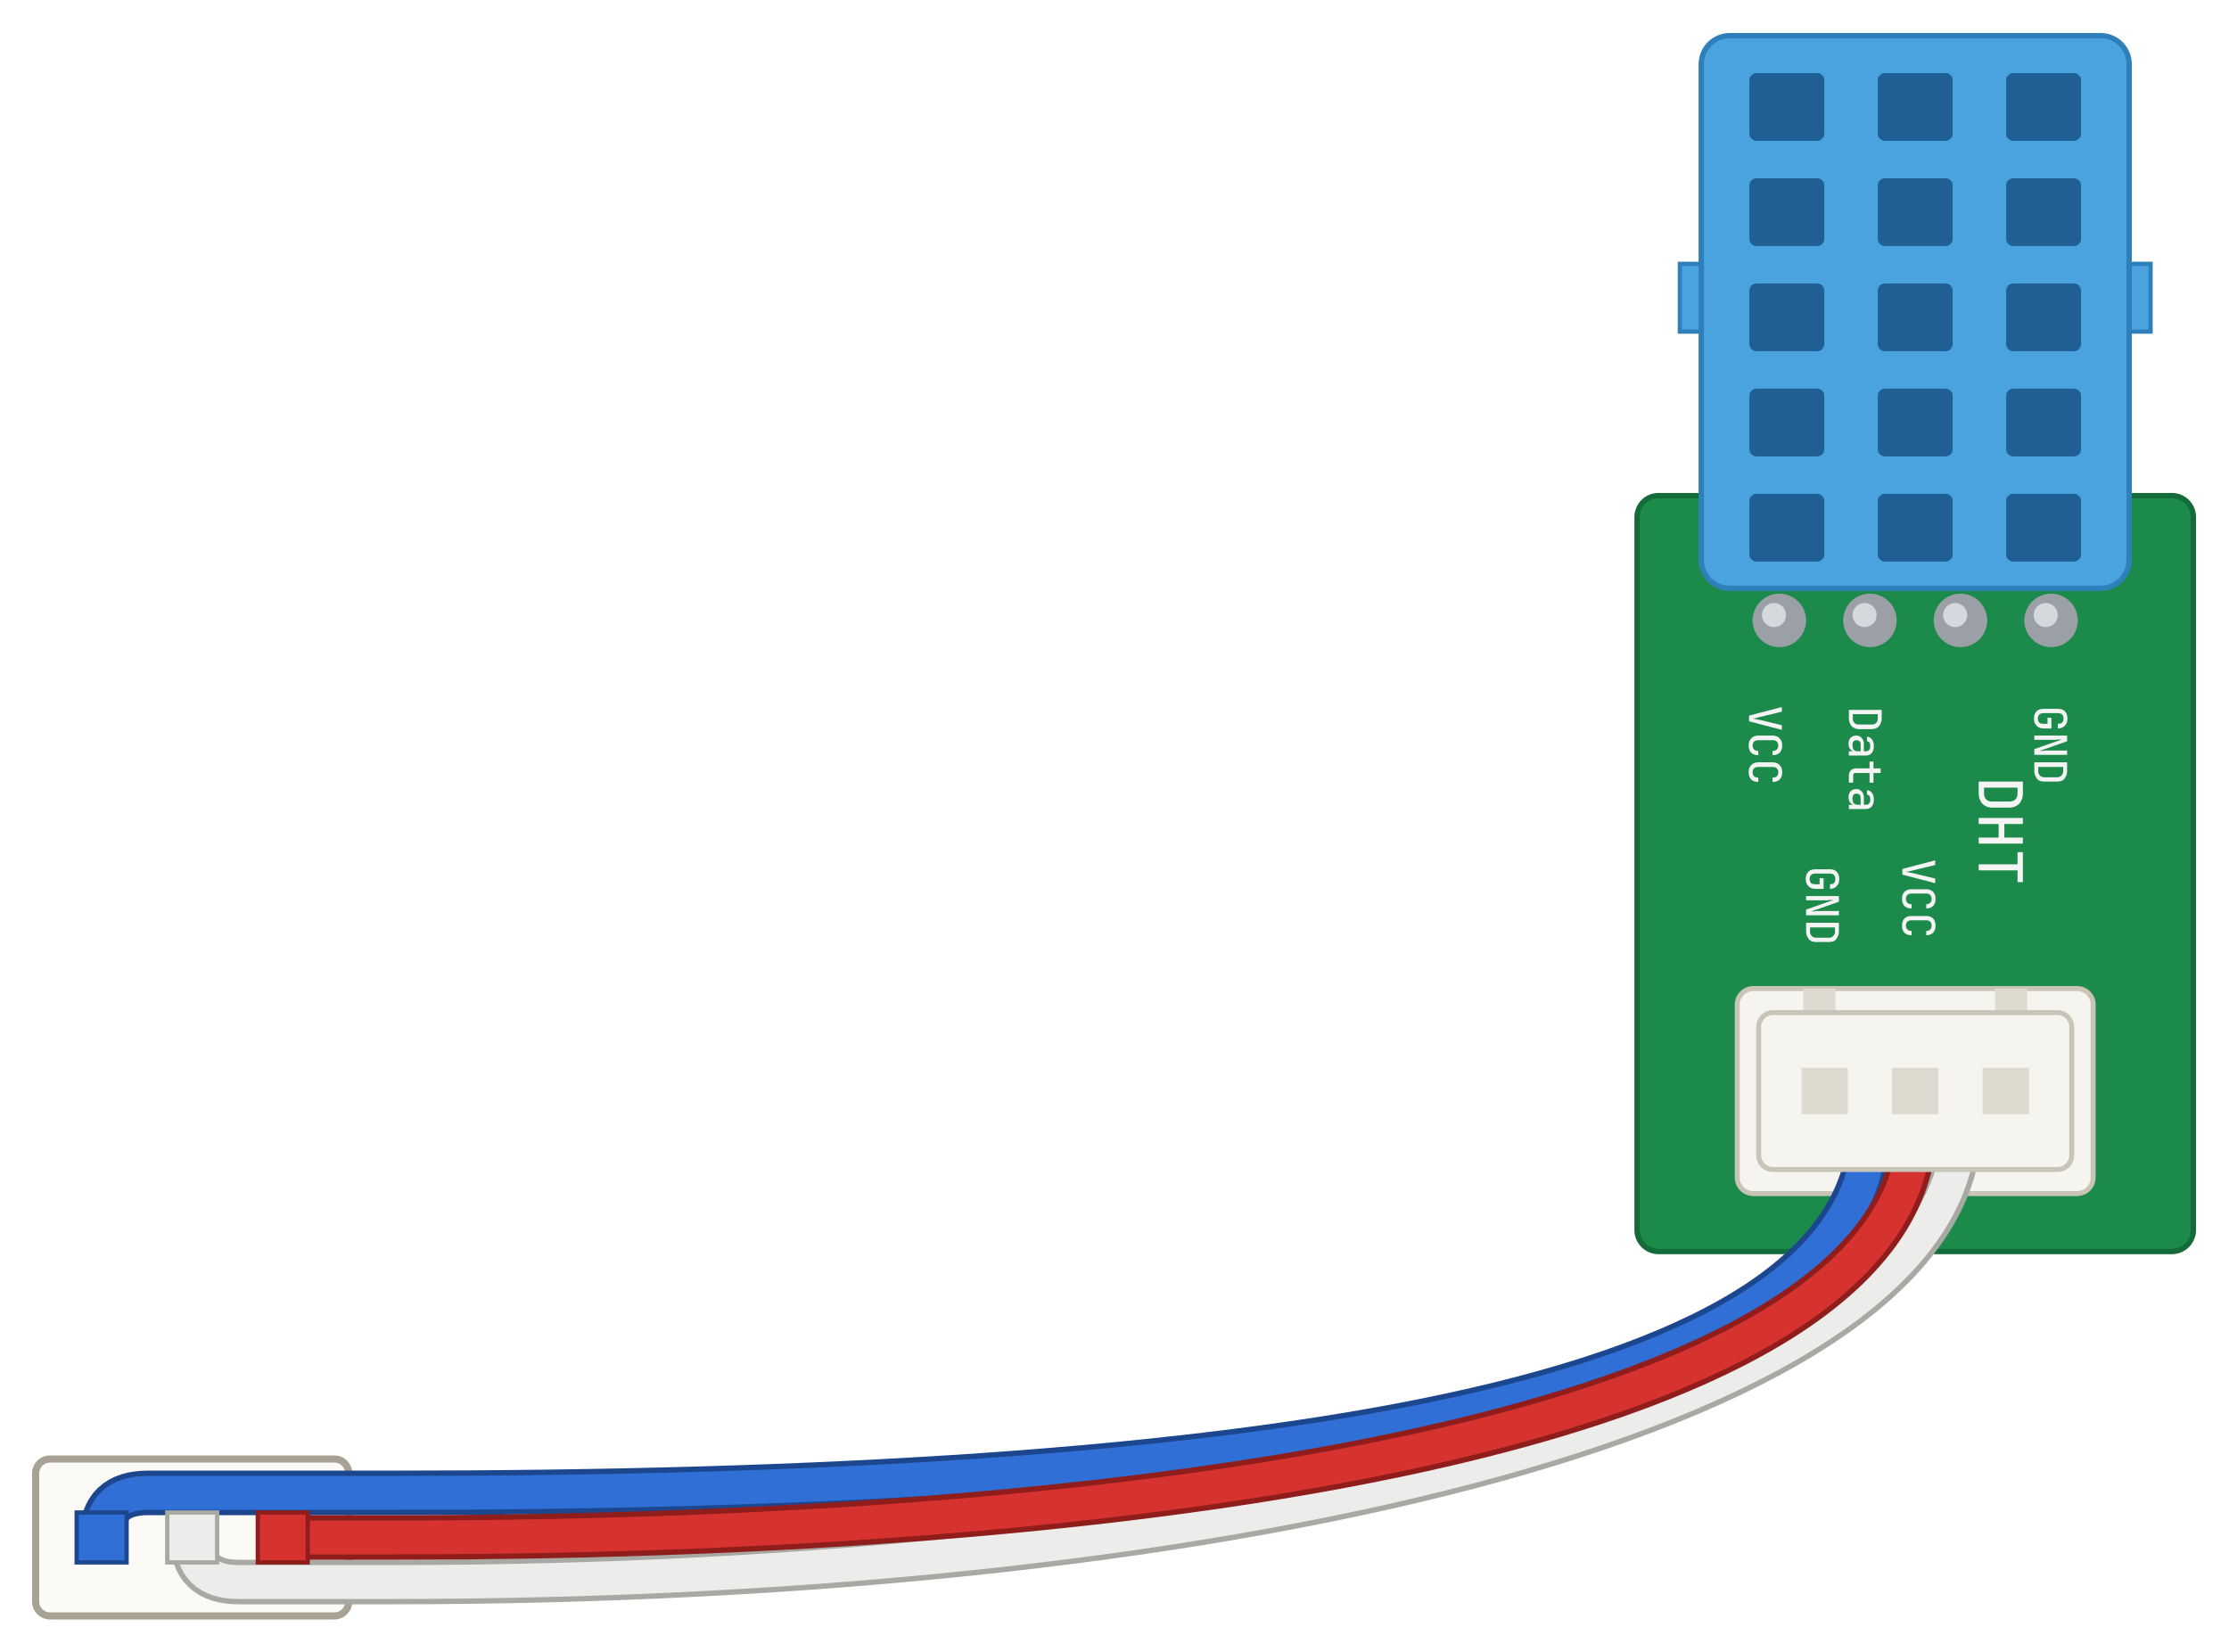
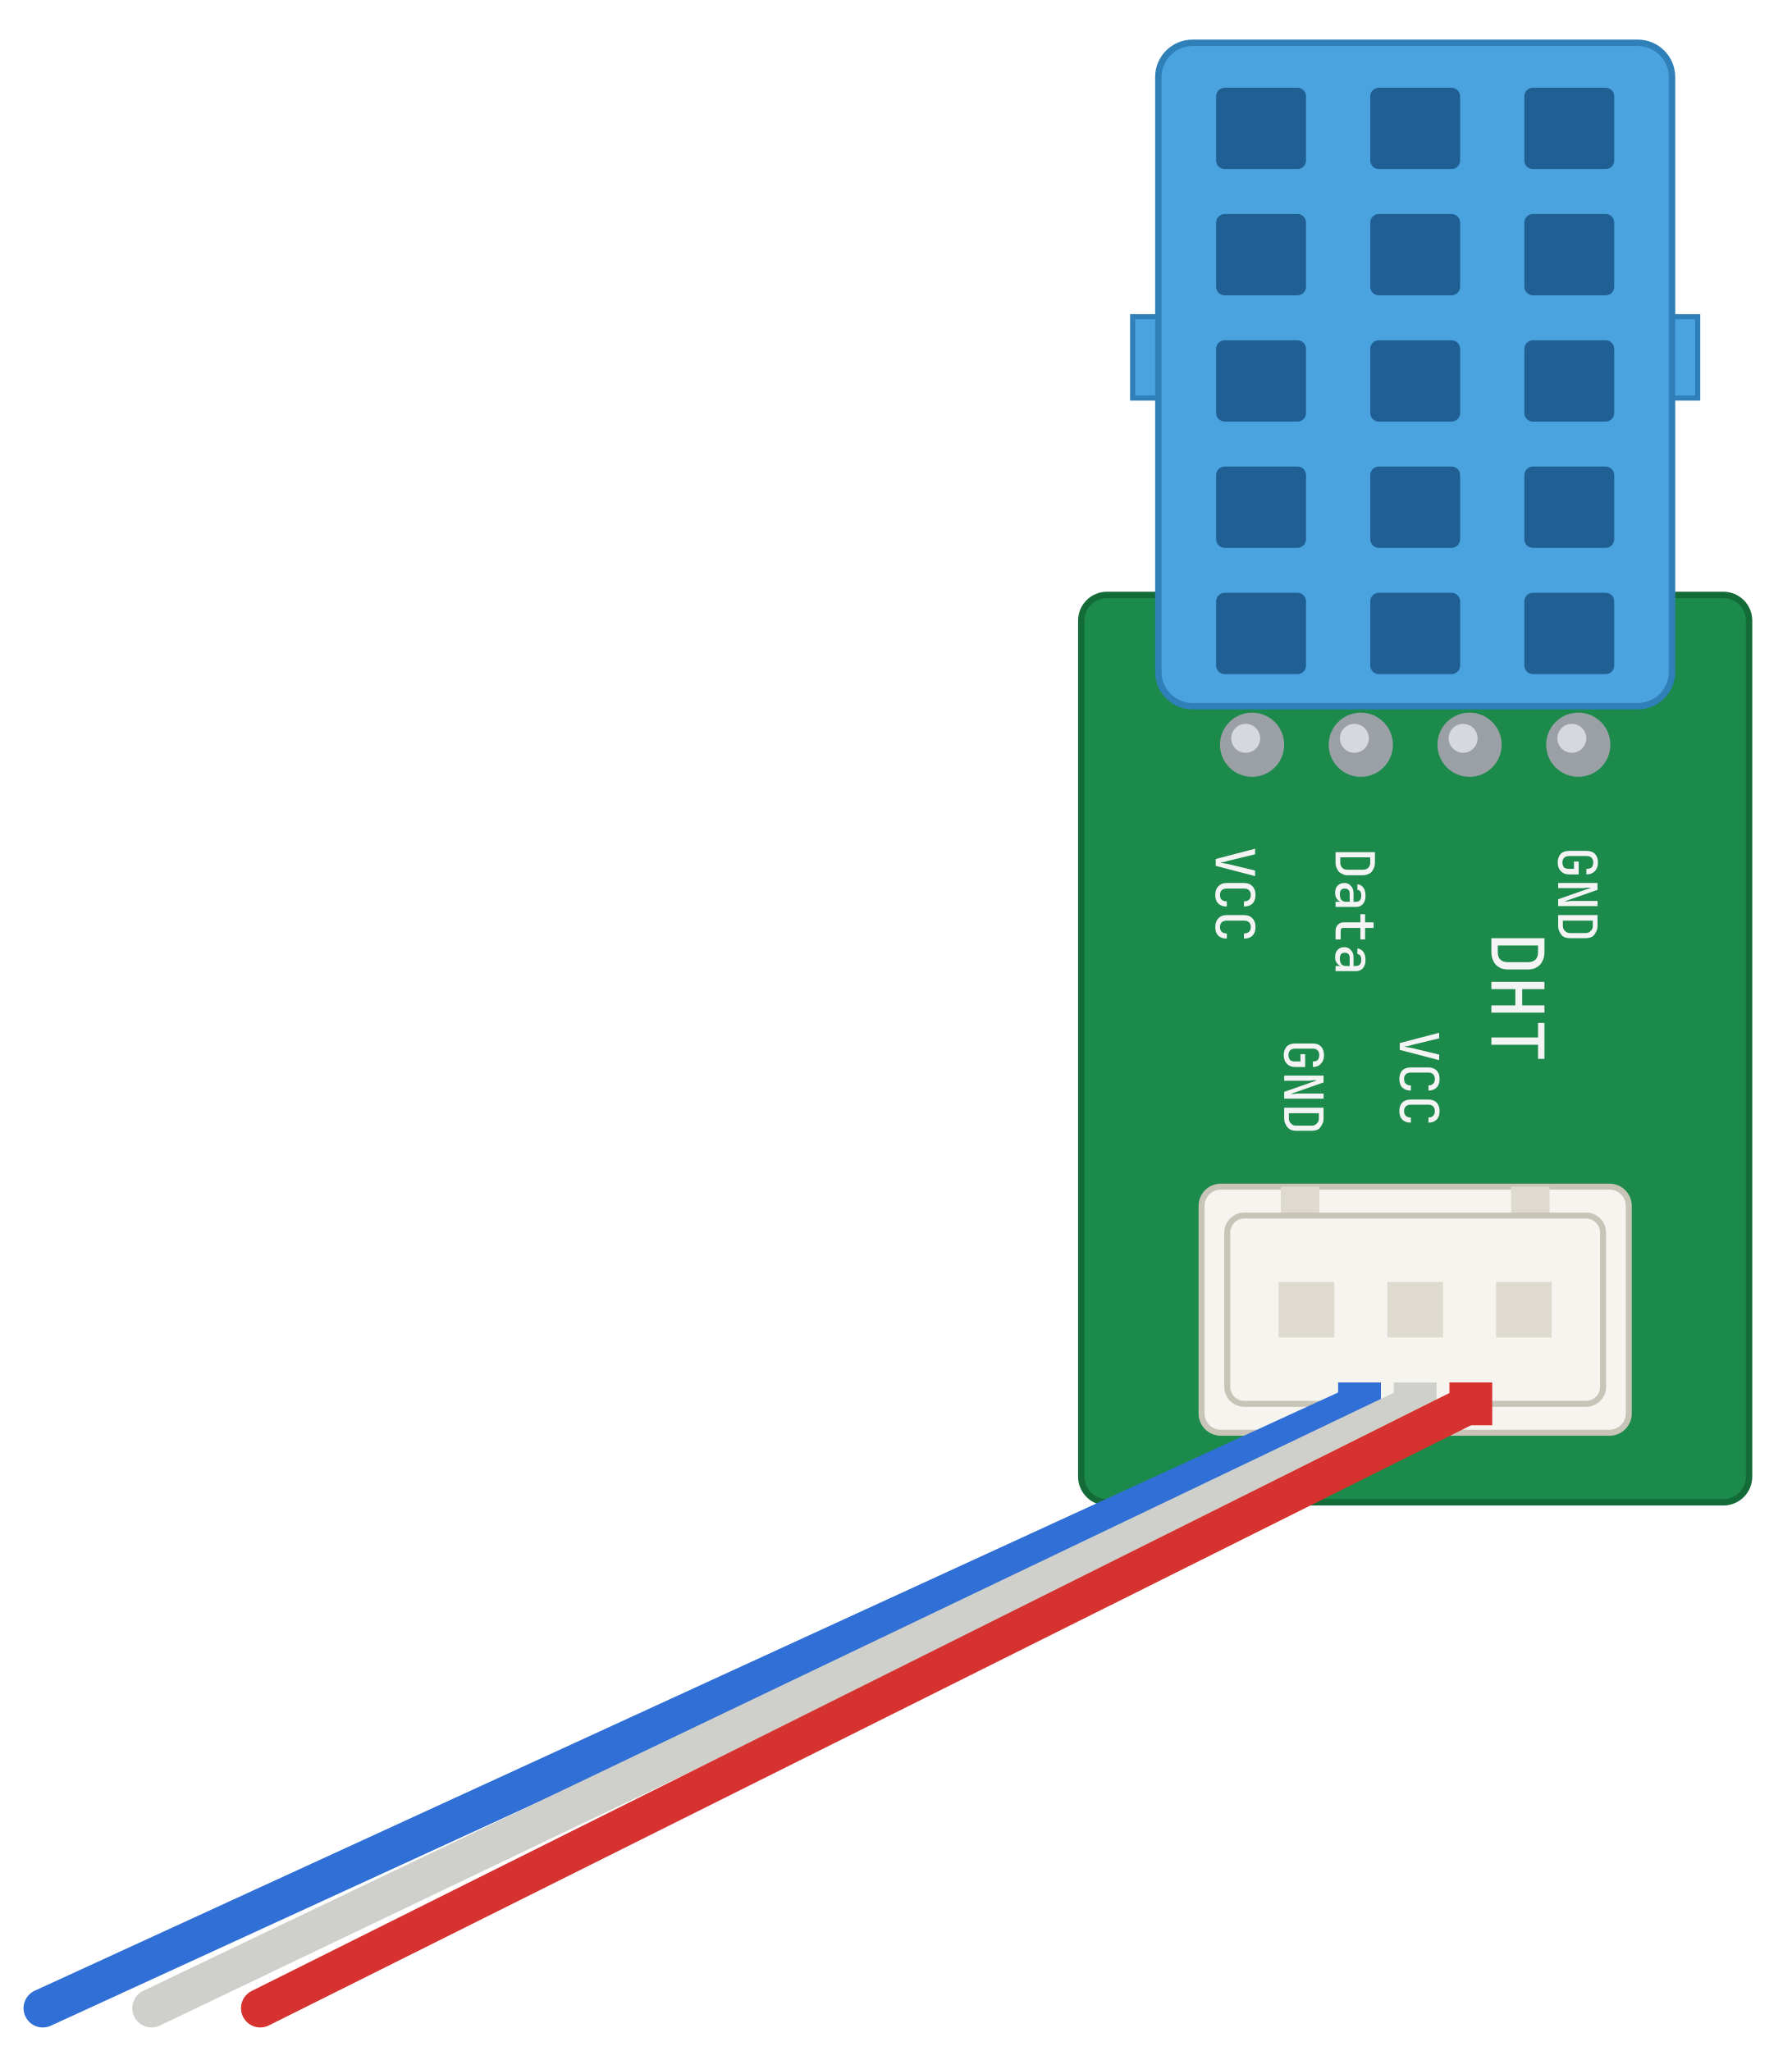
- <svg xmlns="http://www.w3.org/2000/svg" version="1.1" width="62.51mm" height="46.32mm" viewBox="0 0 62.51 46.32">
+ <svg xmlns="http://www.w3.org/2000/svg" version="1.1" width="41.86mm" height="47.92mm" viewBox="0 0 41.86 47.92">
  <g id="breadboard">
-     <g transform="translate(-66.09,14)">
-       <g transform="translate(111,-14)">
+     <g transform="translate(-67.94,17.8)">
+       <g transform="translate(92.2,-17.8)">
        <rect x="1" y="13.9" width="15.6" height="21.2" fill="#1c8a4a" rx="0.6" stroke="#136b38" stroke-width="0.15" />
        <circle cx="4.99" cy="17.4" r="0.75" fill="#9aa0a6" />
        <circle cx="4.84" cy="17.25" r="0.338" fill="#d5d9dd" />
        <circle cx="7.53" cy="17.4" r="0.75" fill="#9aa0a6" />
        <circle cx="7.38" cy="17.25" r="0.338" fill="#d5d9dd" />
        <circle cx="10.07" cy="17.4" r="0.75" fill="#9aa0a6" />
        <circle cx="9.92" cy="17.25" r="0.338" fill="#d5d9dd" />
        <circle cx="12.61" cy="17.4" r="0.75" fill="#9aa0a6" />
        <circle cx="12.46" cy="17.25" r="0.338" fill="#d5d9dd" />
        <path d="M4.14 20.07 5.06 19.83V19.96L4.44 20.11Q4.38 20.13 4.33 20.14Q4.27 20.15 4.25 20.15Q4.27 20.16 4.33 20.17Q4.38 20.18 4.44 20.19L5.06 20.34V20.47L4.14 20.23ZM4.13 20.91Q4.13 20.78 4.2 20.71Q4.27 20.63 4.4 20.63H4.8Q4.93 20.63 5 20.71Q5.07 20.78 5.07 20.91Q5.07 21.04 5 21.11Q4.93 21.18 4.8 21.18V21.06Q4.88 21.06 4.92 21.02Q4.96 20.98 4.96 20.91Q4.96 20.84 4.92 20.8Q4.88 20.76 4.8 20.76H4.4Q4.32 20.76 4.28 20.8Q4.24 20.84 4.24 20.91Q4.24 20.98 4.28 21.02Q4.32 21.06 4.4 21.06V21.18Q4.27 21.18 4.2 21.11Q4.13 21.04 4.13 20.91ZM4.13 21.66Q4.13 21.53 4.2 21.46Q4.27 21.38 4.4 21.38H4.8Q4.93 21.38 5 21.46Q5.07 21.53 5.07 21.66Q5.07 21.79 5 21.86Q4.93 21.93 4.8 21.93V21.81Q4.88 21.81 4.92 21.77Q4.96 21.73 4.96 21.66Q4.96 21.59 4.92 21.55Q4.88 21.51 4.8 21.51H4.4Q4.32 21.51 4.28 21.55Q4.24 21.59 4.24 21.66Q4.24 21.73 4.28 21.77Q4.32 21.81 4.4 21.81V21.93Q4.27 21.93 4.2 21.86Q4.13 21.79 4.13 21.66Z" fill="#f4f4f4" />
        <path d="M6.94 19.91H7.86V20.16Q7.86 20.24 7.82 20.31Q7.79 20.38 7.73 20.41Q7.66 20.45 7.58 20.45H7.22Q7.14 20.45 7.08 20.41Q7.01 20.38 6.98 20.31Q6.94 20.24 6.94 20.16ZM7.05 20.03V20.16Q7.05 20.23 7.1 20.28Q7.14 20.32 7.22 20.32H7.58Q7.66 20.32 7.7 20.28Q7.75 20.23 7.75 20.16V20.03ZM6.93 20.86Q6.93 20.75 6.99 20.69Q7.05 20.63 7.15 20.63Q7.24 20.63 7.3 20.7Q7.36 20.76 7.36 20.87V21.07H7.41Q7.54 21.07 7.54 20.93Q7.54 20.86 7.52 20.83Q7.49 20.79 7.45 20.79V20.66Q7.54 20.67 7.59 20.74Q7.64 20.81 7.64 20.93Q7.64 21.05 7.58 21.12Q7.52 21.19 7.42 21.19H6.94V21.07H7.07V21.07Q7.01 21.06 6.97 21Q6.93 20.95 6.93 20.86ZM7.04 20.89Q7.04 20.97 7.07 21.02Q7.11 21.07 7.18 21.07H7.27V20.88Q7.27 20.82 7.24 20.79Q7.21 20.76 7.15 20.76Q7.1 20.76 7.07 20.79Q7.04 20.83 7.04 20.89ZM6.94 21.74Q6.94 21.66 7 21.6Q7.05 21.55 7.13 21.55H7.52V21.36H7.63V21.55H7.83V21.68H7.63V21.95H7.52V21.68H7.13Q7.1 21.68 7.08 21.69Q7.06 21.71 7.06 21.75V21.95H6.94ZM6.93 22.36Q6.93 22.25 6.99 22.19Q7.05 22.13 7.15 22.13Q7.24 22.13 7.3 22.2Q7.36 22.26 7.36 22.37V22.57H7.41Q7.54 22.57 7.54 22.43Q7.54 22.36 7.52 22.33Q7.49 22.29 7.45 22.29V22.16Q7.54 22.17 7.59 22.24Q7.64 22.31 7.64 22.43Q7.64 22.55 7.58 22.62Q7.52 22.69 7.42 22.69H6.94V22.57H7.07V22.57Q7.01 22.56 6.97 22.5Q6.93 22.45 6.93 22.36ZM7.04 22.39Q7.04 22.47 7.07 22.52Q7.11 22.57 7.18 22.57H7.27V22.38Q7.27 22.32 7.24 22.29Q7.21 22.26 7.15 22.26Q7.1 22.26 7.07 22.29Q7.04 22.33 7.04 22.39Z" fill="#f4f4f4" />
        <path d="M12.13 20.15Q12.13 20.03 12.2 19.95Q12.27 19.88 12.4 19.88H12.8Q12.93 19.88 13 19.95Q13.07 20.03 13.07 20.15Q13.07 20.28 13 20.35Q12.93 20.43 12.8 20.43V20.3Q12.88 20.3 12.92 20.27Q12.96 20.22 12.96 20.15Q12.96 20.08 12.92 20.04Q12.88 20 12.8 20H12.4Q12.32 20 12.28 20.04Q12.24 20.08 12.24 20.15Q12.24 20.22 12.28 20.27Q12.32 20.3 12.4 20.3H12.51V20.13H12.62V20.43H12.4Q12.27 20.43 12.2 20.35Q12.13 20.28 12.13 20.15ZM12.14 20.63H13.06V20.79L12.29 21.06Q12.32 21.06 12.37 21.06Q12.41 21.05 12.47 21.05Q12.52 21.05 12.56 21.05H13.06V21.17H12.14V21.01L12.91 20.74Q12.88 20.74 12.83 20.74Q12.79 20.74 12.74 20.75Q12.68 20.75 12.64 20.75H12.14ZM12.14 21.38H13.06V21.63Q13.06 21.72 13.02 21.78Q12.99 21.85 12.93 21.89Q12.86 21.92 12.78 21.92H12.42Q12.34 21.92 12.27 21.89Q12.21 21.85 12.18 21.78Q12.14 21.72 12.14 21.63ZM12.25 21.51V21.63Q12.25 21.71 12.3 21.75Q12.34 21.8 12.42 21.8H12.78Q12.86 21.8 12.9 21.75Q12.95 21.71 12.95 21.63V21.51Z" fill="#f4f4f4" />
        <path d="M8.44 24.37 9.36 24.13V24.26L8.74 24.41Q8.68 24.43 8.63 24.44Q8.57 24.45 8.54 24.45Q8.57 24.46 8.63 24.47Q8.68 24.48 8.74 24.49L9.36 24.64V24.77L8.44 24.53ZM8.43 25.21Q8.43 25.08 8.5 25.01Q8.57 24.94 8.7 24.94H9.11Q9.23 24.94 9.3 25.01Q9.37 25.08 9.37 25.21Q9.37 25.34 9.3 25.41Q9.23 25.48 9.11 25.48V25.36Q9.18 25.36 9.22 25.32Q9.26 25.28 9.26 25.21Q9.26 25.14 9.22 25.1Q9.18 25.06 9.11 25.06H8.7Q8.62 25.06 8.58 25.1Q8.54 25.14 8.54 25.21Q8.54 25.28 8.58 25.32Q8.62 25.36 8.7 25.36V25.48Q8.57 25.48 8.5 25.41Q8.43 25.34 8.43 25.21ZM8.43 25.96Q8.43 25.83 8.5 25.76Q8.57 25.69 8.7 25.69H9.11Q9.23 25.69 9.3 25.76Q9.37 25.83 9.37 25.96Q9.37 26.09 9.3 26.16Q9.23 26.23 9.11 26.23V26.11Q9.18 26.11 9.22 26.07Q9.26 26.03 9.26 25.96Q9.26 25.89 9.22 25.85Q9.18 25.81 9.11 25.81H8.7Q8.62 25.81 8.58 25.85Q8.54 25.89 8.54 25.96Q8.54 26.03 8.58 26.07Q8.62 26.11 8.7 26.11V26.23Q8.57 26.23 8.5 26.16Q8.43 26.09 8.43 25.96Z" fill="#f4f4f4" />
        <path d="M5.73 24.65Q5.73 24.53 5.8 24.45Q5.87 24.38 6 24.38H6.41Q6.53 24.38 6.6 24.45Q6.67 24.53 6.67 24.65Q6.67 24.78 6.6 24.85Q6.53 24.93 6.41 24.93V24.8Q6.48 24.8 6.52 24.77Q6.56 24.72 6.56 24.65Q6.56 24.58 6.52 24.54Q6.48 24.5 6.41 24.5H6Q5.92 24.5 5.88 24.54Q5.84 24.58 5.84 24.65Q5.84 24.72 5.88 24.77Q5.92 24.8 6 24.8H6.12V24.63H6.23V24.93H6Q5.87 24.93 5.8 24.85Q5.73 24.78 5.73 24.65ZM5.74 25.13H6.66V25.29L5.89 25.56Q5.92 25.56 5.97 25.56Q6.02 25.55 6.07 25.55Q6.12 25.55 6.17 25.55H6.66V25.67H5.74V25.51L6.51 25.24Q6.48 25.24 6.43 25.24Q6.39 25.24 6.34 25.25Q6.29 25.25 6.24 25.25H5.74ZM5.74 25.88H6.66V26.13Q6.66 26.22 6.62 26.28Q6.59 26.35 6.53 26.39Q6.46 26.42 6.38 26.42H6.02Q5.94 26.42 5.88 26.39Q5.81 26.35 5.78 26.28Q5.74 26.22 5.74 26.13ZM5.85 26.01V26.13Q5.85 26.21 5.9 26.25Q5.94 26.3 6.02 26.3H6.38Q6.46 26.3 6.5 26.25Q6.55 26.21 6.55 26.13V26.01Z" fill="#f4f4f4" />
        <path d="M10.58 21.92H11.82V22.25Q11.82 22.37 11.77 22.46Q11.73 22.55 11.64 22.6Q11.56 22.65 11.44 22.65H10.96Q10.84 22.65 10.76 22.6Q10.67 22.55 10.63 22.46Q10.58 22.37 10.58 22.25ZM10.73 22.09V22.25Q10.73 22.36 10.79 22.42Q10.85 22.48 10.96 22.48H11.44Q11.55 22.48 11.61 22.42Q11.67 22.36 11.67 22.25V22.09ZM10.58 22.94H11.82V23.11H11.3V23.49H11.82V23.66H10.58V23.49H11.14V23.11H10.58ZM10.58 24.24H11.67V23.9H11.82V24.74H11.67V24.41H10.58Z" fill="#f4f4f4" />
        <rect x="3.81" y="27.725" width="9.98" height="5.75" fill="#f6f4ef" rx="0.45" stroke="#c9c4b8" stroke-width="0.14" />
        <rect x="4.99" y="27.875" width="2.54" height="5.45" fill="#f6f4ef" />
        <rect x="7.53" y="27.875" width="2.54" height="5.45" fill="#f6f4ef" />
        <rect x="10.07" y="27.875" width="2.54" height="5.45" fill="#f6f4ef" />
        <rect x="4.66" y="29.125" width="8.28" height="3.45" fill="#dedad0" rx="0.25" />
        <rect x="5.66" y="27.725" width="0.9" height="1.1" fill="#dedad0" />
        <rect x="11.04" y="27.725" width="0.9" height="1.1" fill="#dedad0" />
        <rect x="5.89" y="30.48" width="0.74" height="0.74" fill="#9aa0a6" stroke="#6c7278" stroke-width="0.1" />
        <rect x="8.43" y="30.48" width="0.74" height="0.74" fill="#9aa0a6" stroke="#6c7278" stroke-width="0.1" />
        <rect x="10.97" y="30.48" width="0.74" height="0.74" fill="#9aa0a6" stroke="#6c7278" stroke-width="0.1" />
        <rect x="2.2" y="7.4" width="13.2" height="1.9" fill="#4aa3df" stroke="#2f7fb8" stroke-width="0.12" />
        <rect x="2.8" y="1" width="12" height="15.5" fill="#4aa3df" rx="0.8" stroke="#2f7fb8" stroke-width="0.15" />
        <rect x="4.15" y="2.05" width="2.1" height="1.9" fill="#1f5f94" rx="0.2" />
        <rect x="7.75" y="2.05" width="2.1" height="1.9" fill="#1f5f94" rx="0.2" />
        <rect x="11.35" y="2.05" width="2.1" height="1.9" fill="#1f5f94" rx="0.2" />
        <rect x="4.15" y="5" width="2.1" height="1.9" fill="#1f5f94" rx="0.2" />
        <rect x="7.75" y="5" width="2.1" height="1.9" fill="#1f5f94" rx="0.2" />
        <rect x="11.35" y="5" width="2.1" height="1.9" fill="#1f5f94" rx="0.2" />
        <rect x="4.15" y="7.95" width="2.1" height="1.9" fill="#1f5f94" rx="0.2" />
        <rect x="7.75" y="7.95" width="2.1" height="1.9" fill="#1f5f94" rx="0.2" />
        <rect x="11.35" y="7.95" width="2.1" height="1.9" fill="#1f5f94" rx="0.2" />
        <rect x="4.15" y="10.9" width="2.1" height="1.9" fill="#1f5f94" rx="0.2" />
        <rect x="7.75" y="10.9" width="2.1" height="1.9" fill="#1f5f94" rx="0.2" />
        <rect x="11.35" y="10.9" width="2.1" height="1.9" fill="#1f5f94" rx="0.2" />
        <rect x="4.15" y="13.85" width="2.1" height="1.9" fill="#1f5f94" rx="0.2" />
        <rect x="7.75" y="13.85" width="2.1" height="1.9" fill="#1f5f94" rx="0.2" />
        <rect x="11.35" y="13.85" width="2.1" height="1.9" fill="#1f5f94" rx="0.2" />
      </g>
-       <rect x="67.09" y="26.92" width="8.78" height="4.4" fill="#fbfaf7" rx="0.4" stroke="#a8a294" stroke-width="0.2" />
-       <path d="M68.94 29.12Q68.94 27.87 70.24 27.87L77.07 27.87C101.07 27.87 118.55 25.5 118.55 17.5" fill="none" stroke="#1c478f" stroke-width="1.25" stroke-linecap="round" stroke-linejoin="round" />
-       <path d="M68.94 29.12Q68.94 27.87 70.24 27.87L77.07 27.87C101.07 27.87 118.55 25.5 118.55 17.5" fill="none" stroke="#2f6fd6" stroke-width="0.95" stroke-linecap="round" stroke-linejoin="round" />
-       <path d="M71.48 29.12Q71.48 30.37 72.78 30.37L77.07 30.37C101.07 30.37 121.05 25.5 121.05 17.5" fill="none" stroke="#a9a9a4" stroke-width="1.25" stroke-linecap="round" stroke-linejoin="round" />
-       <path d="M71.48 29.12Q71.48 30.37 72.78 30.37L77.07 30.37C101.07 30.37 121.05 25.5 121.05 17.5" fill="none" stroke="#ececea" stroke-width="0.95" stroke-linecap="round" stroke-linejoin="round" />
-       <path d="M74.02 29.12L77.07 29.12C101.07 29.12 119.8 25.5 119.8 17.5" fill="none" stroke="#8f1d1b" stroke-width="1.25" stroke-linecap="round" stroke-linejoin="round" />
-       <path d="M74.02 29.12L77.07 29.12C101.07 29.12 119.8 25.5 119.8 17.5" fill="none" stroke="#d6322f" stroke-width="0.95" stroke-linecap="round" stroke-linejoin="round" />
-       <g transform="translate(111,-14)">
+       <g transform="translate(92.2,-17.8)">
        <rect x="4.41" y="28.4" width="8.78" height="4.4" fill="#f6f4ef" rx="0.4" stroke="#c9c4b8" stroke-width="0.14" />
        <rect x="5.61" y="29.95" width="1.3" height="1.3" fill="#dedad0" />
        <rect x="8.15" y="29.95" width="1.3" height="1.3" fill="#dedad0" />
        <rect x="10.69" y="29.95" width="1.3" height="1.3" fill="#dedad0" />
      </g>
-       <rect x="68.24" y="28.42" width="1.4" height="1.4" fill="#2f6fd6" stroke="#1c478f" stroke-width="0.12" id="connector0pin" />
-       <rect x="70.78" y="28.42" width="1.4" height="1.4" fill="#ececea" stroke="#a9a9a4" stroke-width="0.12" id="connector1pin" />
-       <rect x="73.32" y="28.42" width="1.4" height="1.4" fill="#d6322f" stroke="#8f1d1b" stroke-width="0.12" id="connector2pin" />
+       <rect x="99.2" y="14.5" width="1" height="1" fill="#2f6fd6" id="connector0pin" />
+       <line id="connector0leg" x1="99.7" y1="15" x2="68.94" y2="29.12" fill="none" stroke="#2f6fd6" stroke-width="0.9" stroke-linecap="round" />
+       <rect x="100.5" y="14.5" width="1" height="1" fill="#cfd0cb" id="connector1pin" />
+       <line id="connector1leg" x1="101" y1="15" x2="71.48" y2="29.12" fill="none" stroke="#cfd0cb" stroke-width="0.9" stroke-linecap="round" />
+       <rect x="101.8" y="14.5" width="1" height="1" fill="#d6322f" id="connector2pin" />
+       <line id="connector2leg" x1="102.3" y1="15" x2="74.02" y2="29.12" fill="none" stroke="#d6322f" stroke-width="0.9" stroke-linecap="round" />
    </g>
  </g>
</svg>
